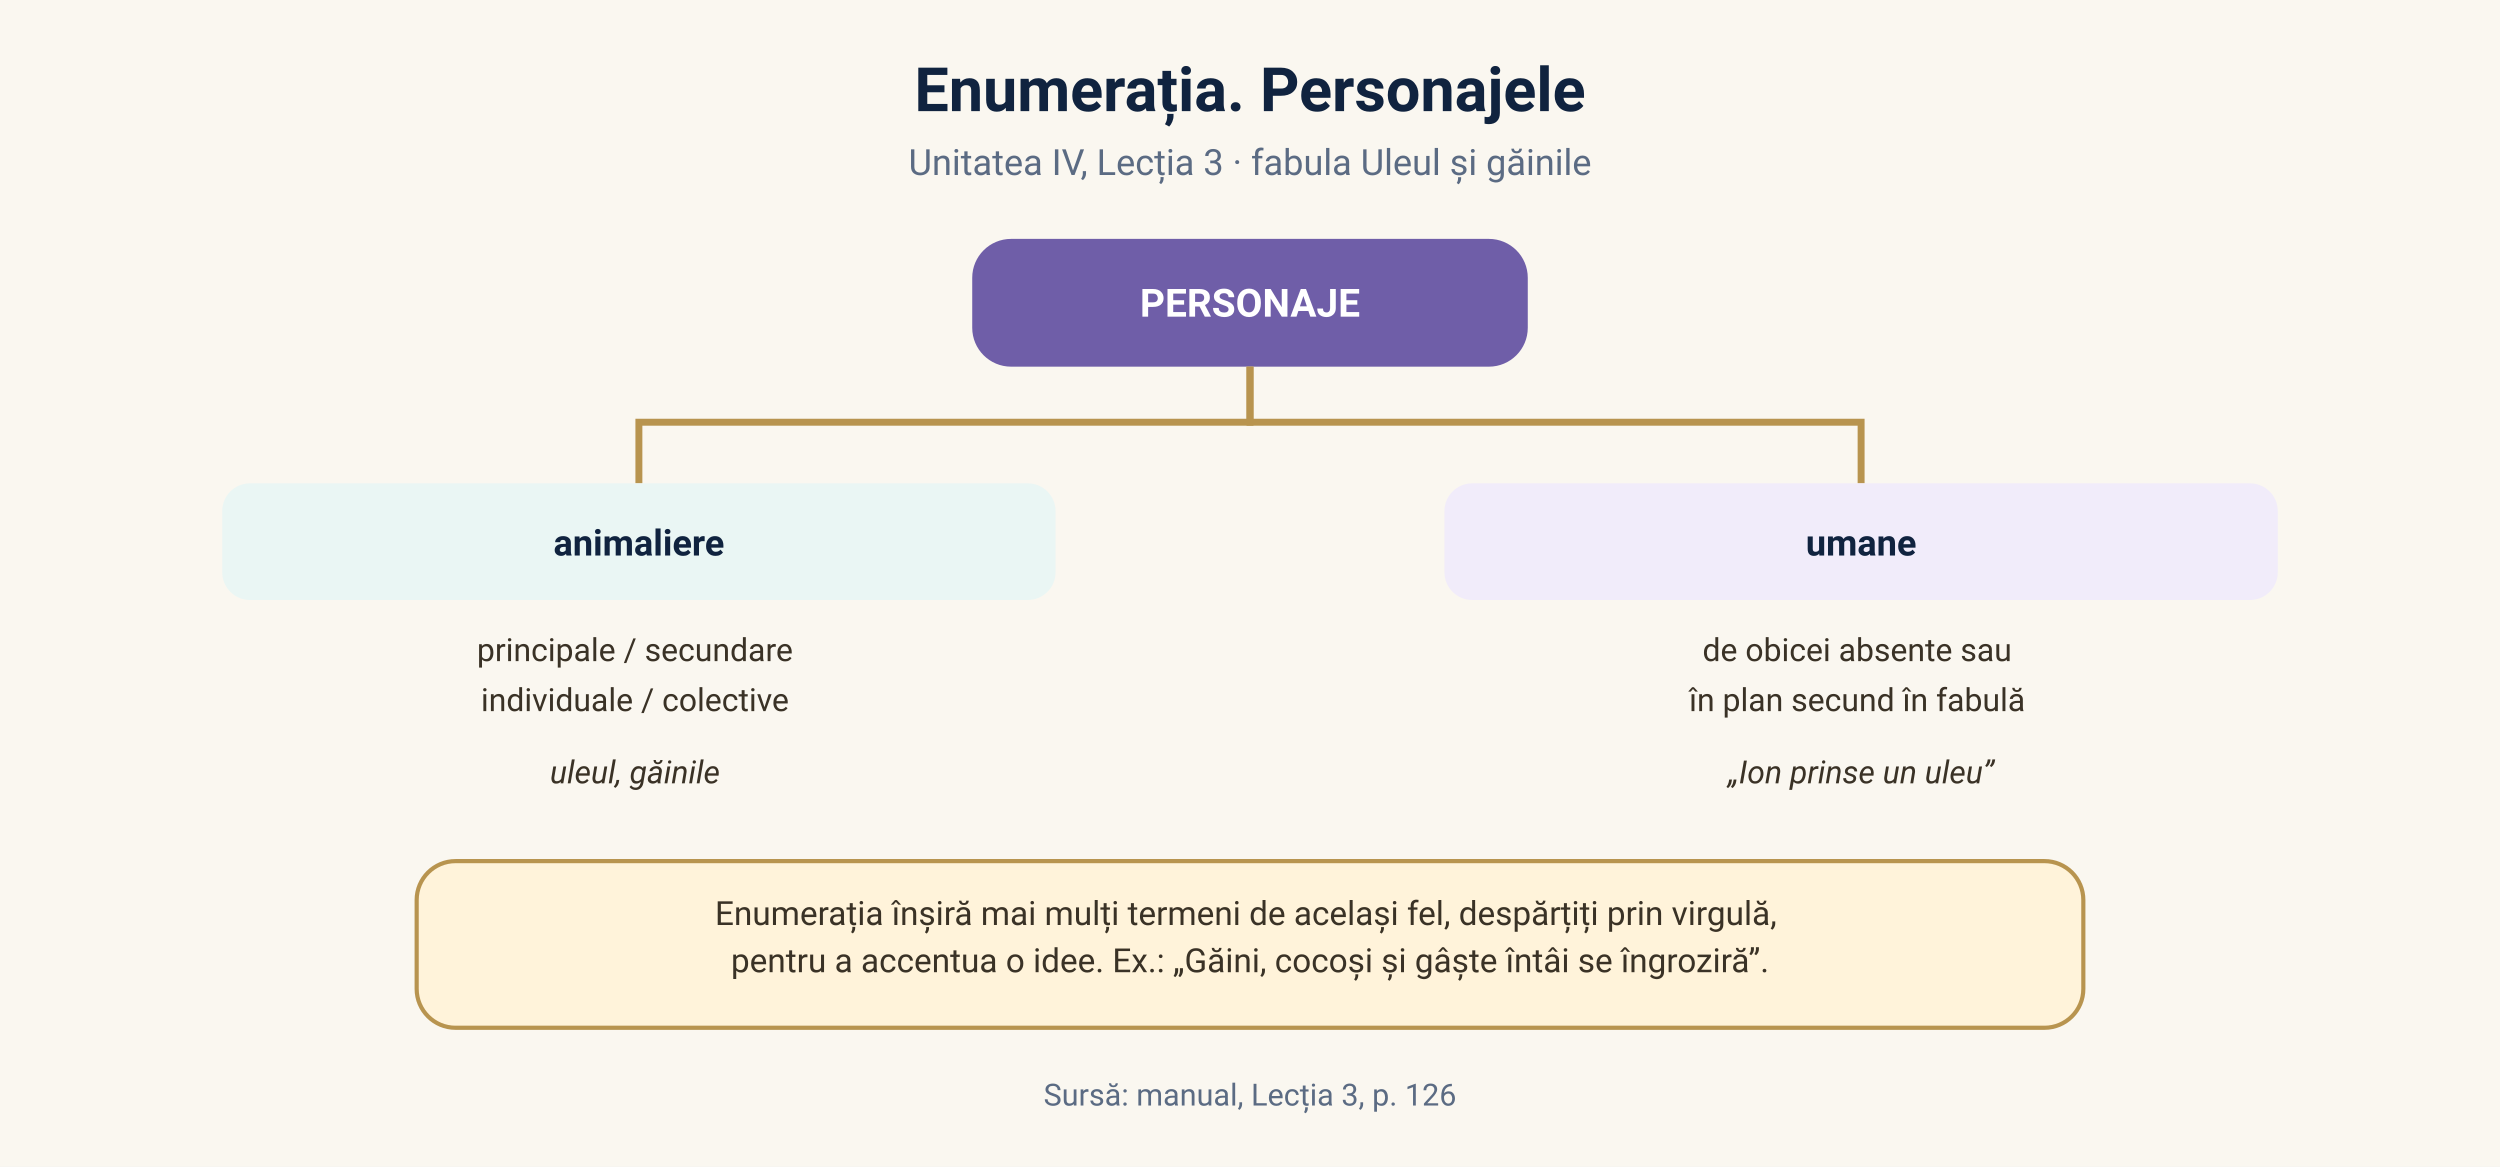
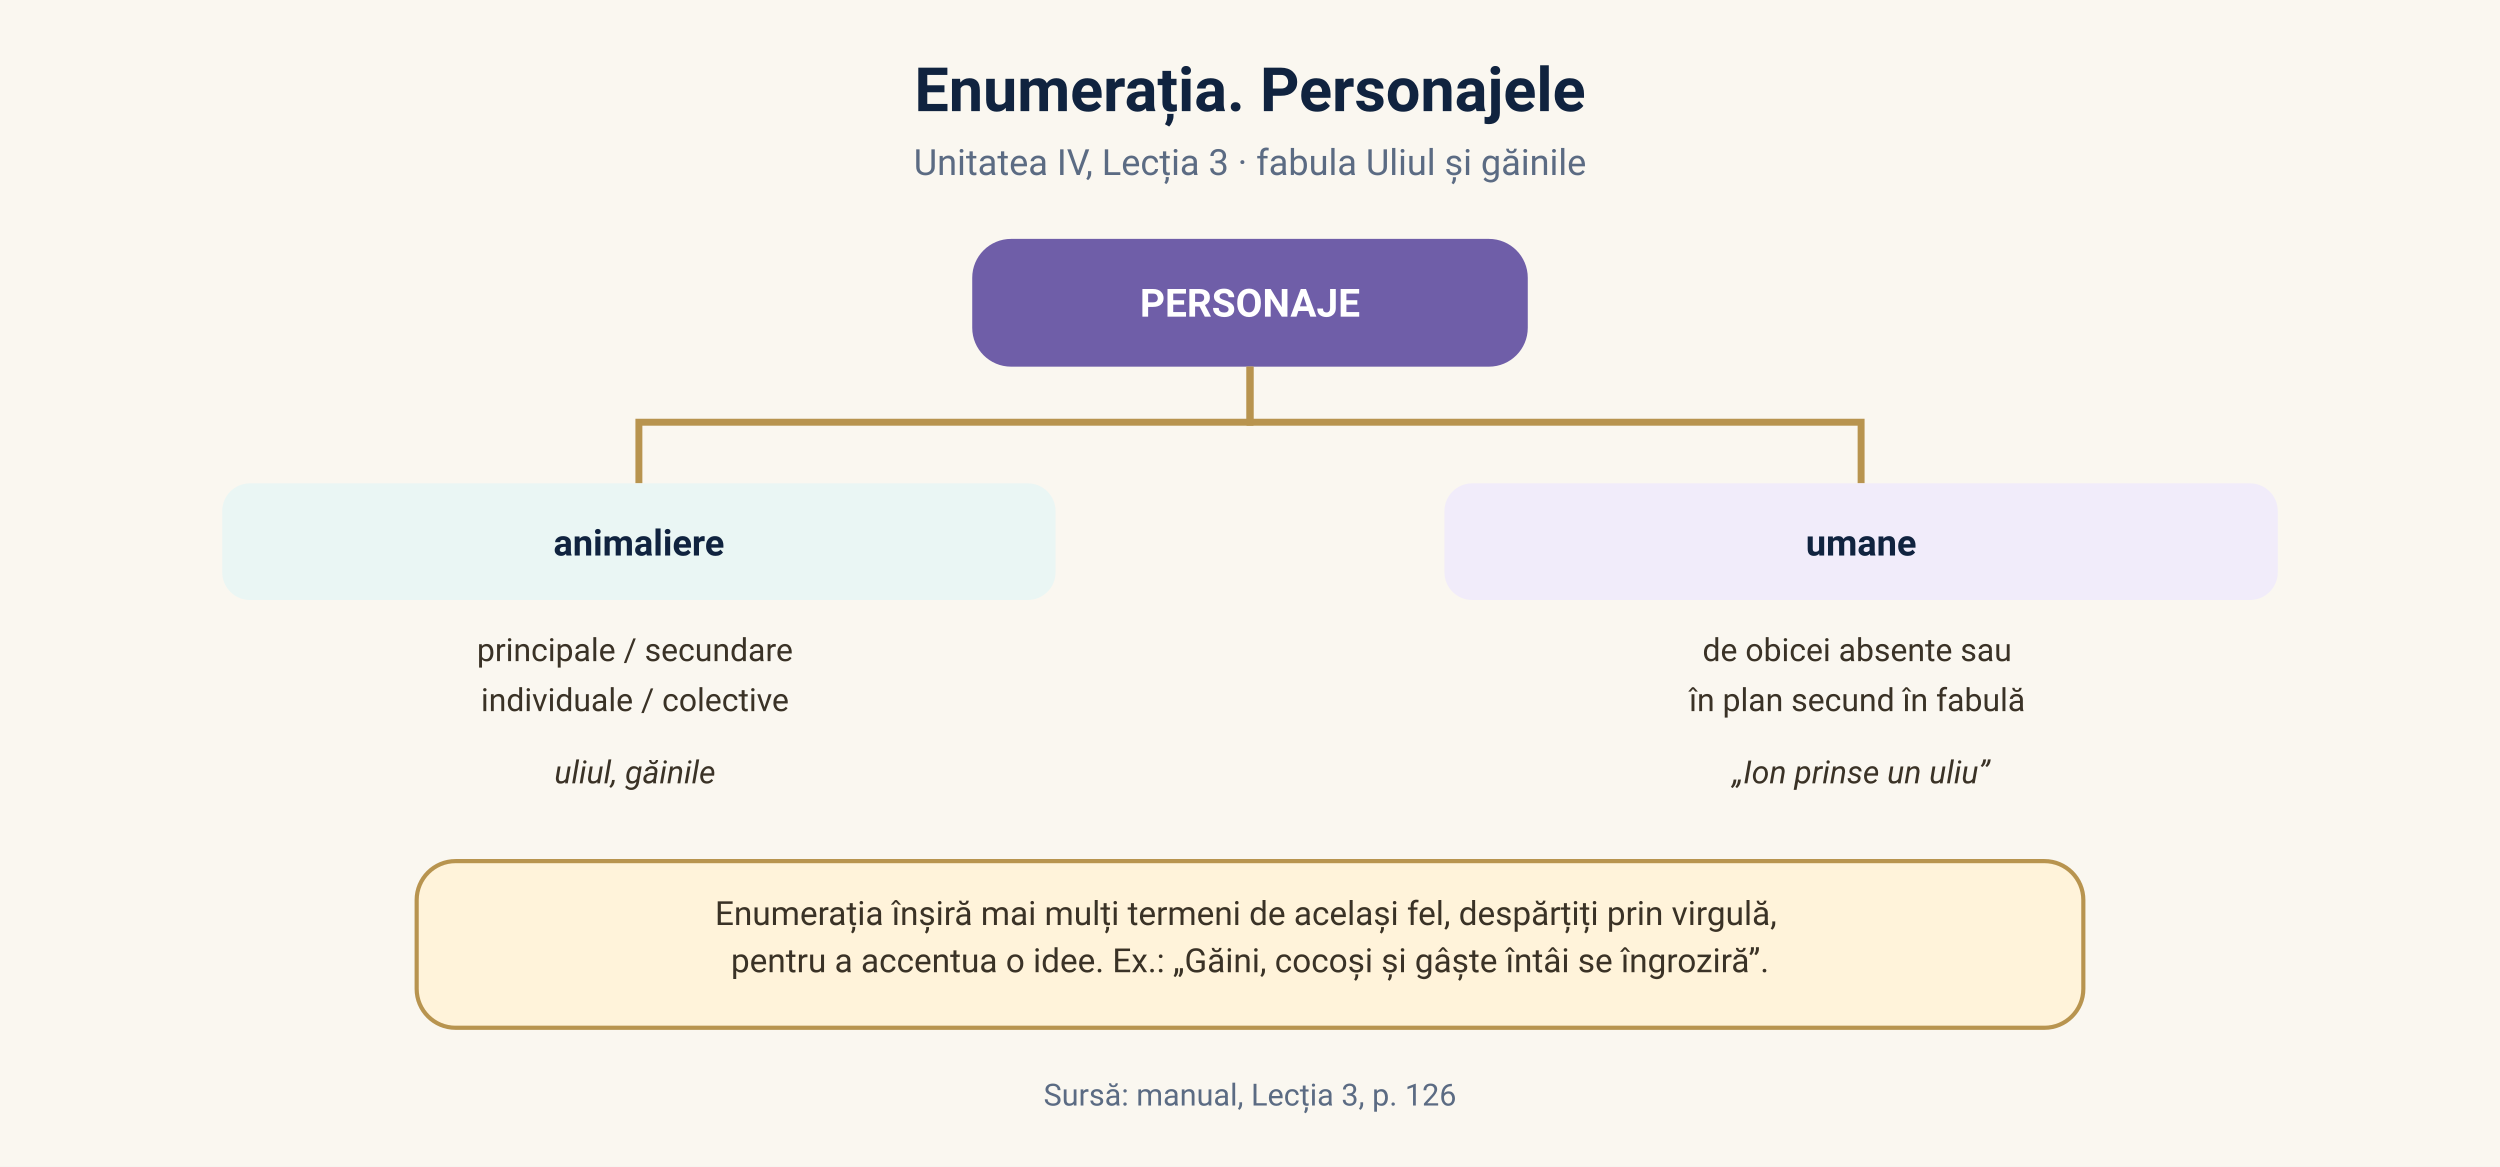
<svg xmlns="http://www.w3.org/2000/svg" viewBox="0 0 900 420" font-family="'Segoe UI', 'Plus Jakarta Sans', -apple-system, Roboto, sans-serif">
  <rect width="900" height="420" fill="#faf7f0" />
  <text x="450" y="40" text-anchor="middle" font-size="22" font-weight="700" fill="#10233f">Enumerația. Personajele</text>
-   <text x="450" y="63" text-anchor="middle" font-size="13" fill="#5b6b83">Unitatea IV, Lecția 3 · fabula Uleul și găinile</text>
+   <text x="450" y="63" text-anchor="middle" font-size="13" fill="#5b6b83">Unitatea IV, Lecția 3 · fabula Uliul și găinile</text>
  <rect x="350" y="86" width="200" height="46" rx="14" fill="#6f5ea8" />
  <text x="450" y="114" text-anchor="middle" font-size="14" font-weight="700" fill="#ffffff">PERSONAJE</text>
  <path d="M 450 132 L 450 152 L 230 152 L 230 174" stroke="#b8944f" stroke-width="2.5" fill="none" />
  <path d="M 450 132 L 450 152 L 670 152 L 670 174" stroke="#b8944f" stroke-width="2.5" fill="none" />
  <rect x="80" y="174" width="300" height="42" rx="10" fill="#eaf6f4" />
  <text x="230" y="200" text-anchor="middle" font-size="13" font-weight="700" fill="#10233f">animaliere</text>
  <rect x="520" y="174" width="300" height="42" rx="10" fill="#f1ecfa" />
  <text x="670" y="200" text-anchor="middle" font-size="13" font-weight="700" fill="#10233f">umane</text>
  <text font-size="11.5" fill="#3a3226" text-anchor="middle">
    <tspan x="230" y="238">principale / secundare</tspan>
    <tspan x="230" y="256">individuale / colective</tspan>
-     <tspan x="230" y="282" font-style="italic">uleul, găinile</tspan>
+     <tspan x="230" y="282" font-style="italic">uliul, găinile</tspan>
    <tspan x="670" y="238">de obicei absente sau</tspan>
    <tspan x="670" y="256">în plan secund în fabulă</tspan>
-     <tspan x="670" y="282" font-style="italic">„Ion prinse un uleu”</tspan>
+     <tspan x="670" y="282" font-style="italic">„Ion prinse un uliu”</tspan>
  </text>
  <rect x="150" y="310" width="600" height="60" rx="14" fill="#fff3da" stroke="#b8944f" stroke-width="1.5" />
  <text font-size="12" fill="#3a3226" text-anchor="middle">
    <tspan x="450" y="333">Enumerația înșiră mai mulți termeni de același fel, despărțiți prin virgulă,</tspan>
    <tspan x="450" y="350">pentru a accentua o idee. Ex.: „Găini, cocoși și gâște întâi se îngroziră”.</tspan>
  </text>
  <text x="450" y="398" text-anchor="middle" font-size="11" fill="#5b6b83">Sursă: manual, Lecția 3, p. 126</text>
</svg>
